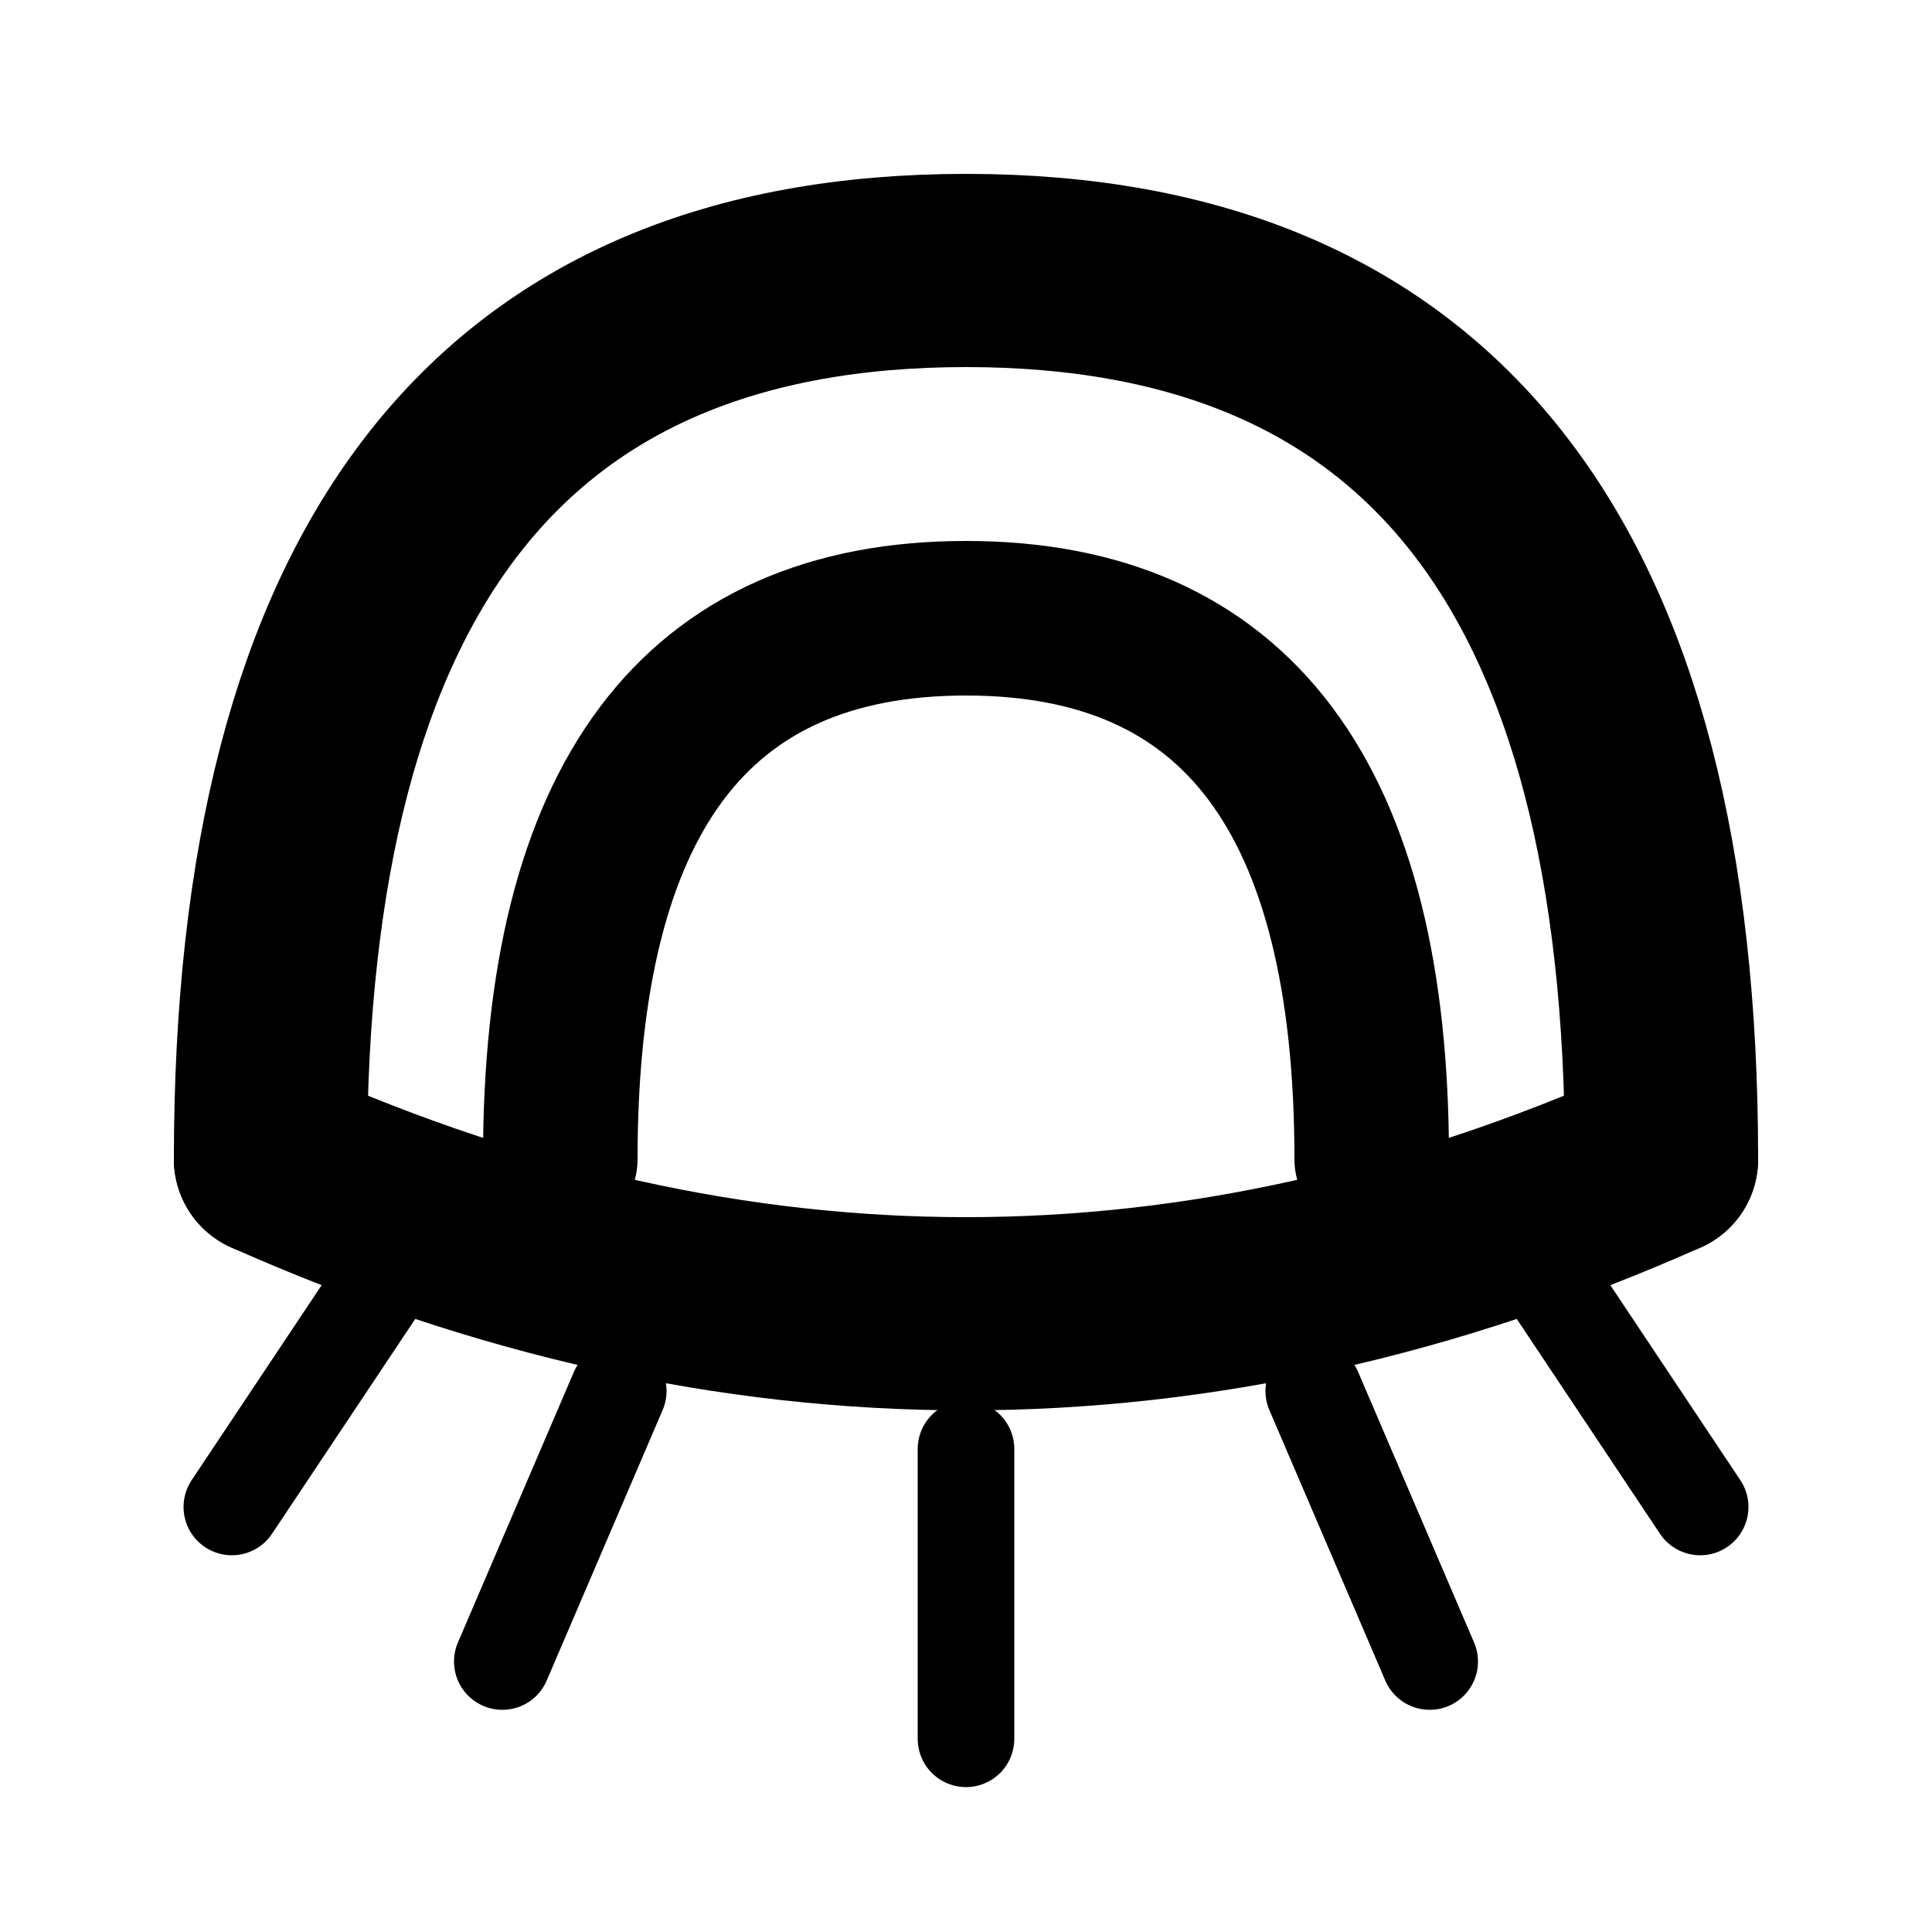
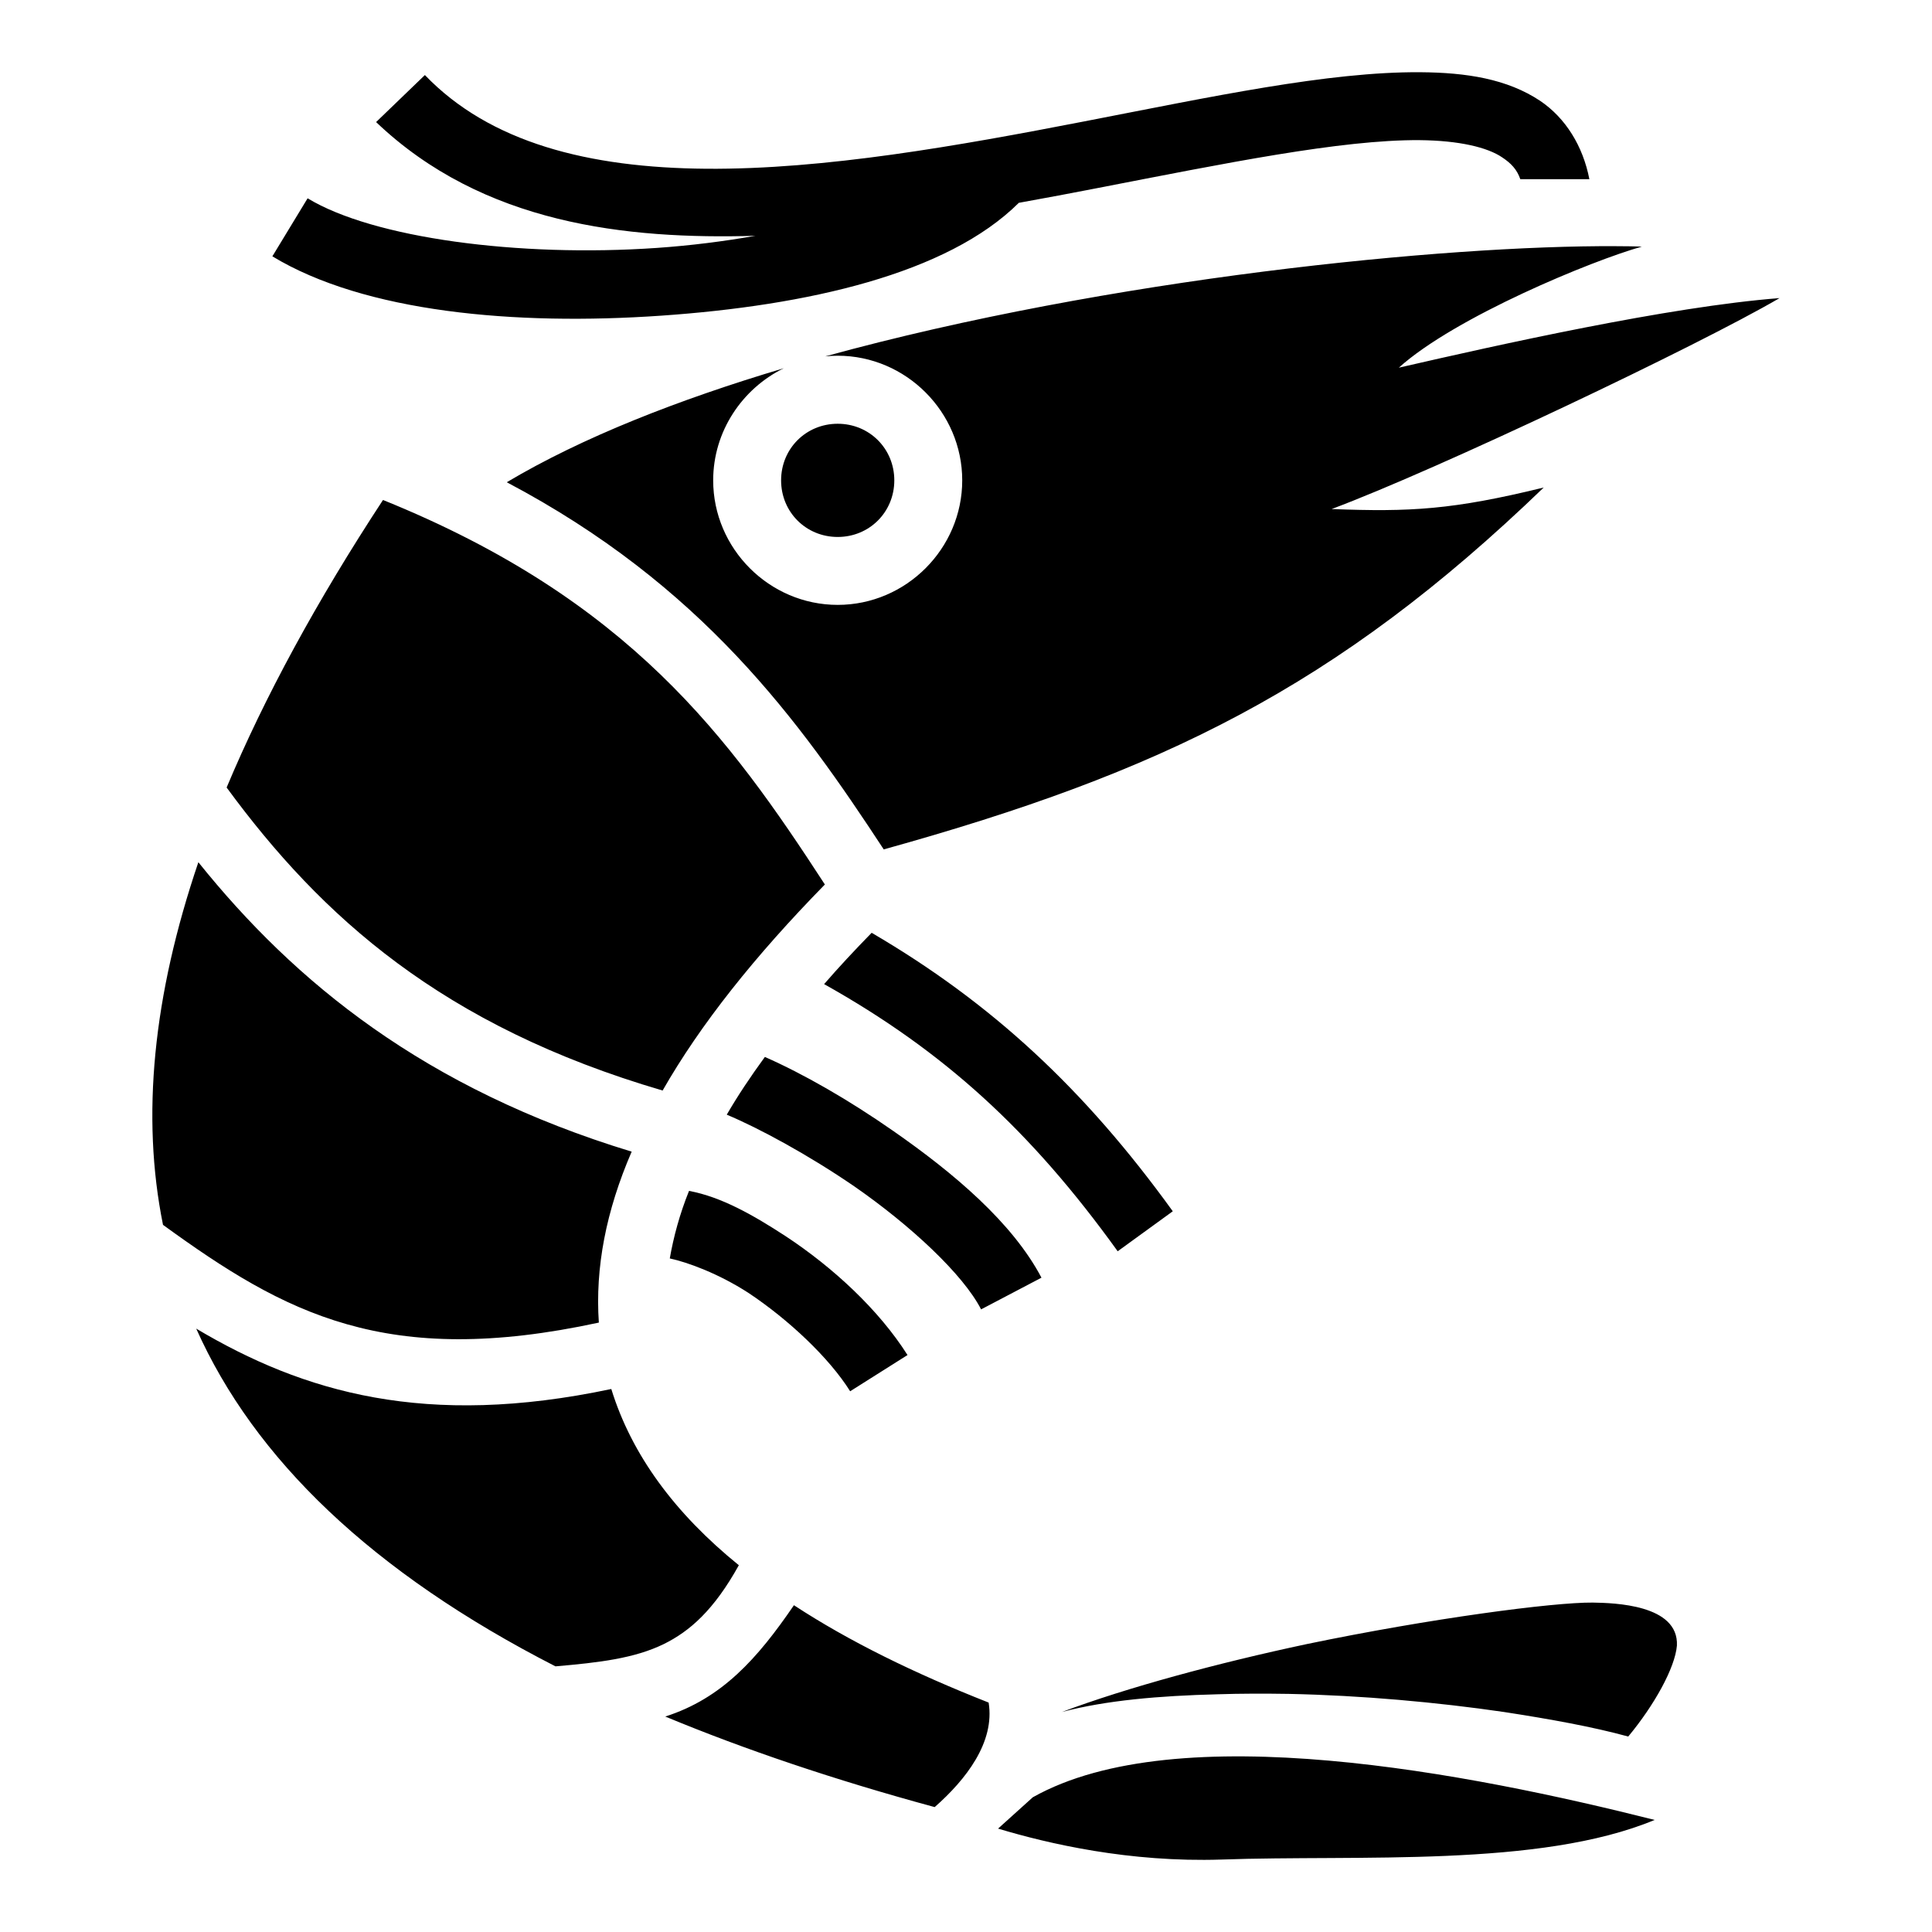
- <svg xmlns="http://www.w3.org/2000/svg" viewBox="0 0 100 100" fill="none" stroke="currentColor" stroke-linecap="round" stroke-linejoin="round">
-   <path d="M14 60 Q14 14 50 14 Q86 14 86 60" stroke-width="10" />
-   <path d="M29 60 Q29 32 50 32 Q71 32 71 60" stroke-width="8" />
-   <path d="M14 60 Q50 76 86 60" stroke-width="10" />
-   <line x1="20" y1="66" x2="12" y2="78" stroke-width="5" />
-   <line x1="32" y1="72" x2="26" y2="86" stroke-width="5" />
-   <line x1="50" y1="75" x2="50" y2="90" stroke-width="5" />
-   <line x1="68" y1="72" x2="74" y2="86" stroke-width="5" />
-   <line x1="80" y1="66" x2="88" y2="78" stroke-width="5" />
+ <svg xmlns="http://www.w3.org/2000/svg" viewBox="0 0 512 512" fill="currentColor">
+   <path d="M376.4 19.14c-24.4-.17-55.5 6.54-89 13.02-33.4 6.48-68.9 12.8-100.2 12.56-31.2-.24-57.4-6.91-74.6-24.83L99.67 32.35C128 59.39 166 63.49 200.2 62.49c-8.4 1.48-17.2 2.59-26.1 3.21-36.7 2.54-75.23-2.61-92.58-13.15l-9.34 15.38C96.57 82.72 136.4 86.36 175.3 83.65c38.6-2.68 75.7-11.02 94.7-29.9 7.1-1.28 14.1-2.59 20.9-3.92 33.6-6.51 64.5-12.84 85.3-12.69 10.5.1 18 1.91 21.9 4.57 2.3 1.53 3.9 3.15 4.8 5.78h18.3c-1.7-8.79-6.3-16.19-13-20.74-8.8-5.86-19.6-7.52-31.8-7.61zm51.7 46.1c-44.9-.24-134 8.46-209.4 29.2 1.1-.11 2.2-.17 3.3-.17 18.1 0 33 14.93 33 33.03s-14.9 33-33 33-33-14.9-33-33c0-13 7.7-24.3 18.7-29.71-27.9 8.31-53.4 18.31-73.4 30.21 51.7 27.3 77.4 63 99.9 97.3 73.4-20.4 119.8-42.8 174.9-95.9-24.1 5.9-35.3 6.5-56.2 5.7 28.1-10.5 97-43.23 118.7-55.9-29.4 2.28-74.5 12.38-100.9 18.44 14.9-13.43 51.3-28.42 64.4-32.08-2.2-.1-4.5-.1-7-.12zM222 112.3c-8.4 0-15 6.6-15 15s6.6 15 15 15 15-6.6 15-15-6.6-15-15-15zm-120.5 20.2c-17.58 26.8-31.42 52.3-41.44 76.2 25.1 34.2 57.14 63.2 115.54 80.3 10-17.5 24.4-35.6 43-54.6-25.3-38.9-51.8-75.5-117.1-101.9zm-48.93 96c-12.03 35.4-15.18 67.4-9.37 96.1 32.35 23.5 59.1 38.1 115.5 25.9-1-14.5 1.9-29.6 8.7-45.3-54.9-16.7-89.29-44.9-114.83-76.7zM231 247.2c-4.5 4.6-8.7 9.1-12.6 13.6 31.6 17.7 54.7 38.7 77.8 70.8l14.6-10.6c-23.4-32.4-48-55.2-79.8-73.8zm-28.3 32.9c-3.8 5.2-7.2 10.3-10.1 15.3 8.6 3.6 21.7 10.7 33.8 19 15 10.4 28.9 23.4 33.6 32.6l16-8.4c-7.7-14.6-23.2-27.7-39.3-38.9-11.9-8.3-23.8-15.1-34-19.6zm-20.1 35.5c-2.5 6.2-4.1 12.2-5.1 17.9 4.7 1 12.9 4 20.8 9.1 10.7 7.1 21.5 17.3 27 26.1l15.2-9.6c-7.6-12-19.7-23.2-32.3-31.5-8.6-5.6-17-10.4-25.6-12zM52 352.1c15.4 34.5 46.57 64.6 95.2 89.5 11.6-1 20.9-2.1 28.7-5.9 6.9-3.4 13.3-9 19.9-20.9-16.9-13.7-28.4-29.2-33.8-46.7-49.2 10.4-81.56.9-110-16zm370.1 72.6c-10.4-.1-43.1 4.2-75.8 11-23.5 5-47.6 11.5-64.9 18 11.7-3.1 25.8-4.3 41.3-4.7 6.1-.2 12.5-.2 18.9-.1 19.2.4 39.2 2.2 57 4.8 12.3 1.9 23.4 3.9 32.9 6.5 6.9-8.3 12.4-18.2 12.9-24.1.5-10.9-16.7-11.3-22.3-11.4zm-211.7.7c-9.7 14.2-19.1 24.7-34.1 29.5 21.2 8.8 44.9 16.8 71.4 24 8.3-7.3 16-17.2 14.3-27.7-19.8-7.8-37.1-16.3-51.6-25.8zm63.3 50.9-9.2 8.3c13.3 4 34.8 9 59.2 8.2 36.3-1.3 84.3 2.2 114.8-10.5-48.8-12.3-126.4-27.6-164.8-6z" />
</svg>
